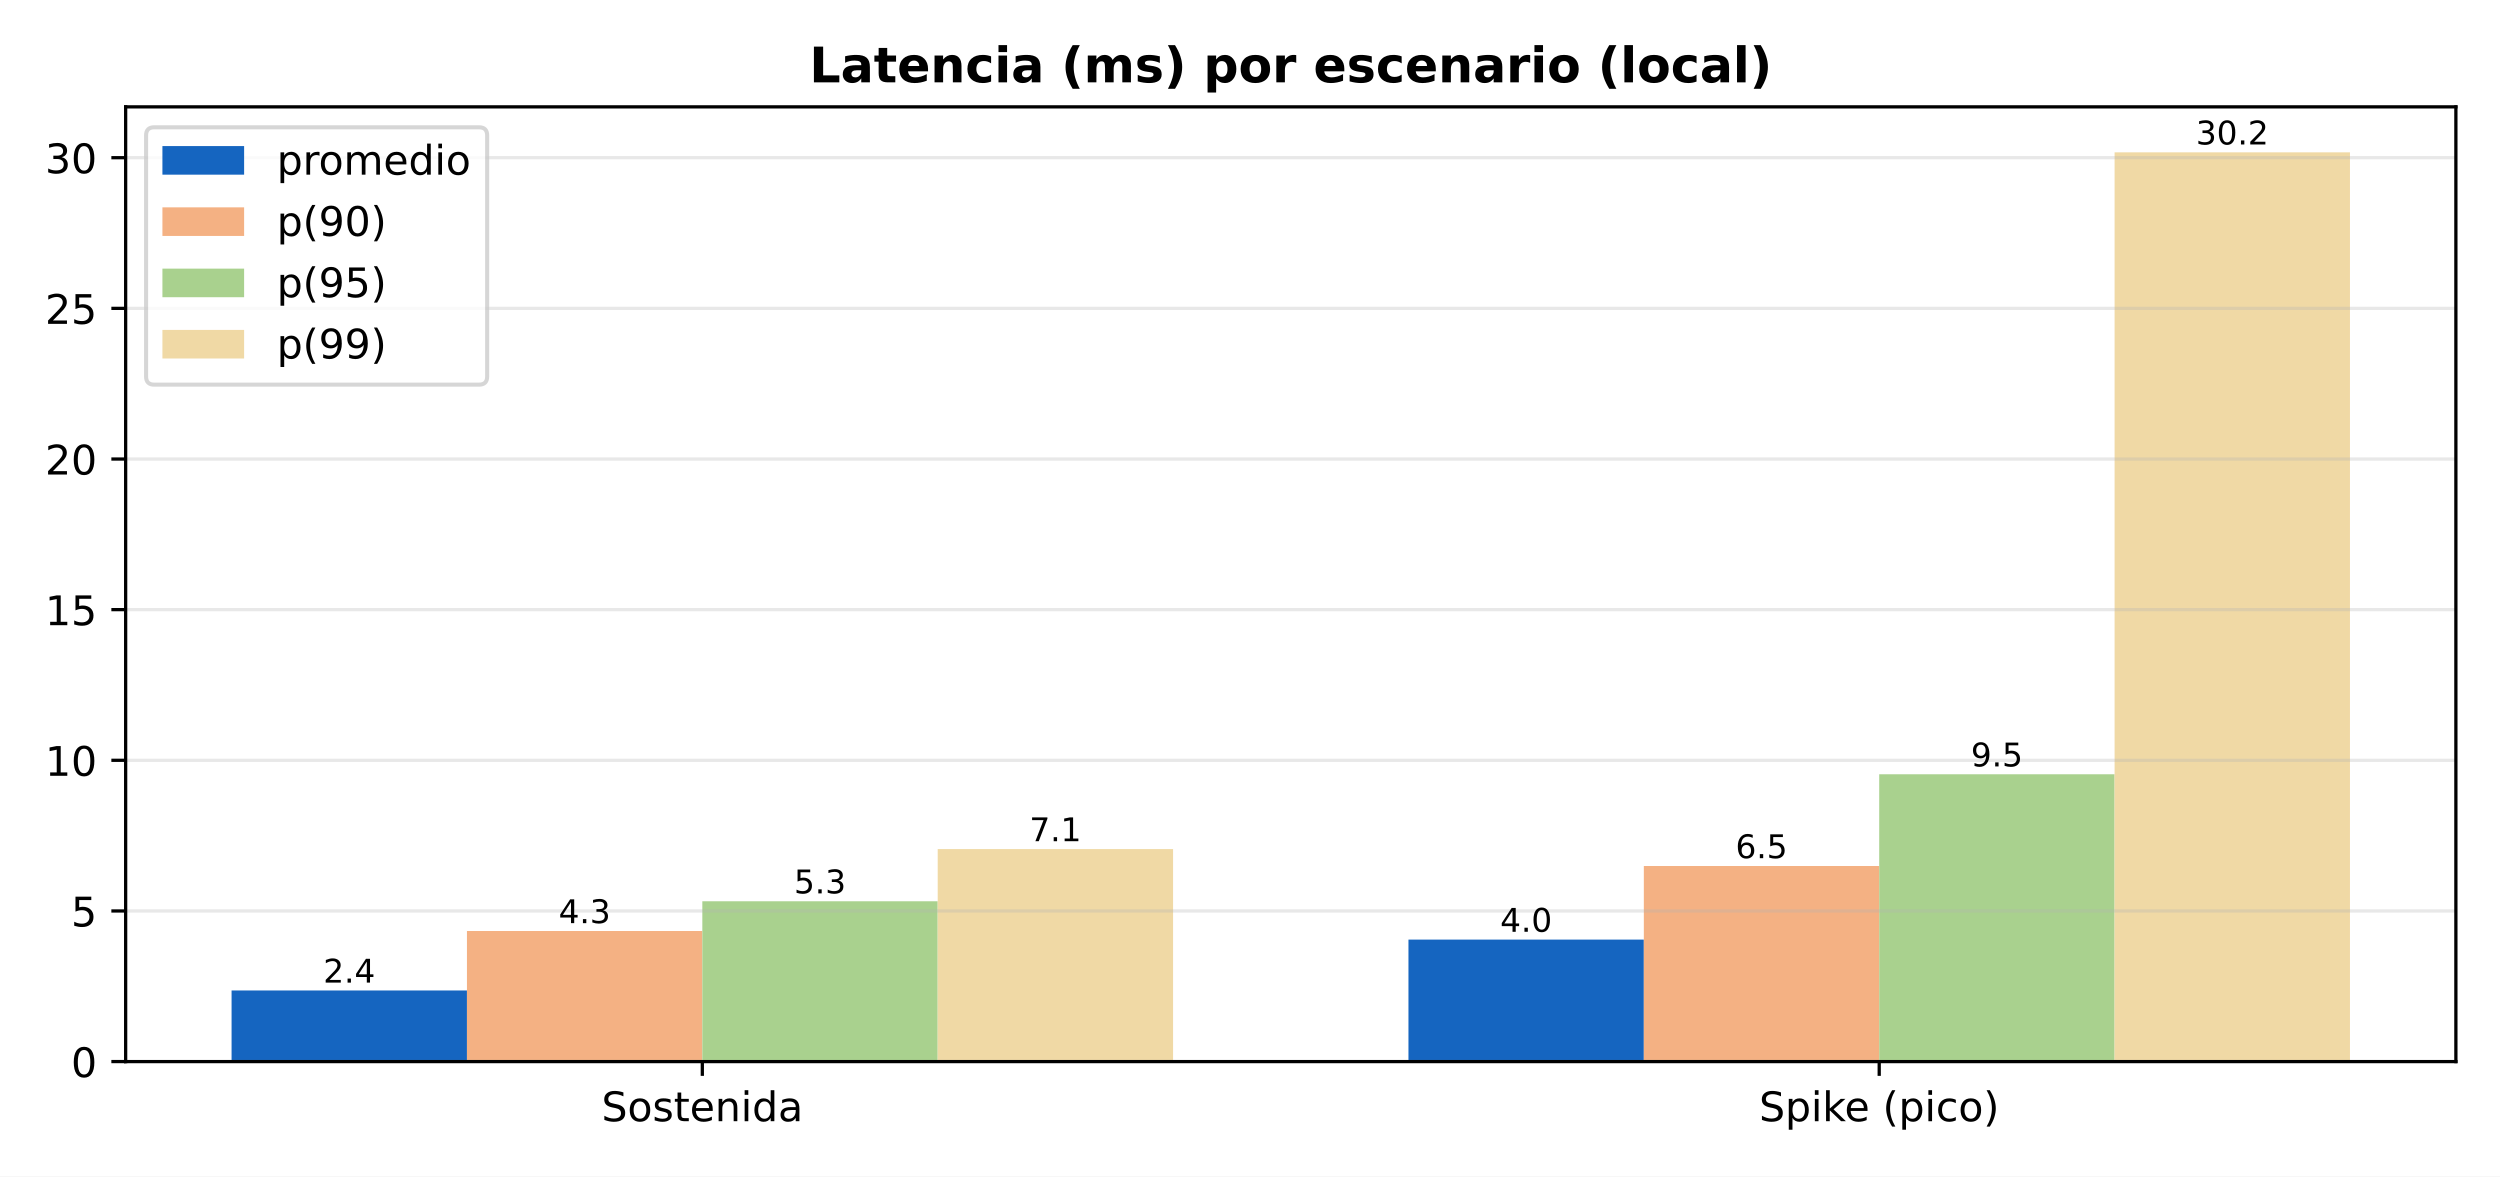
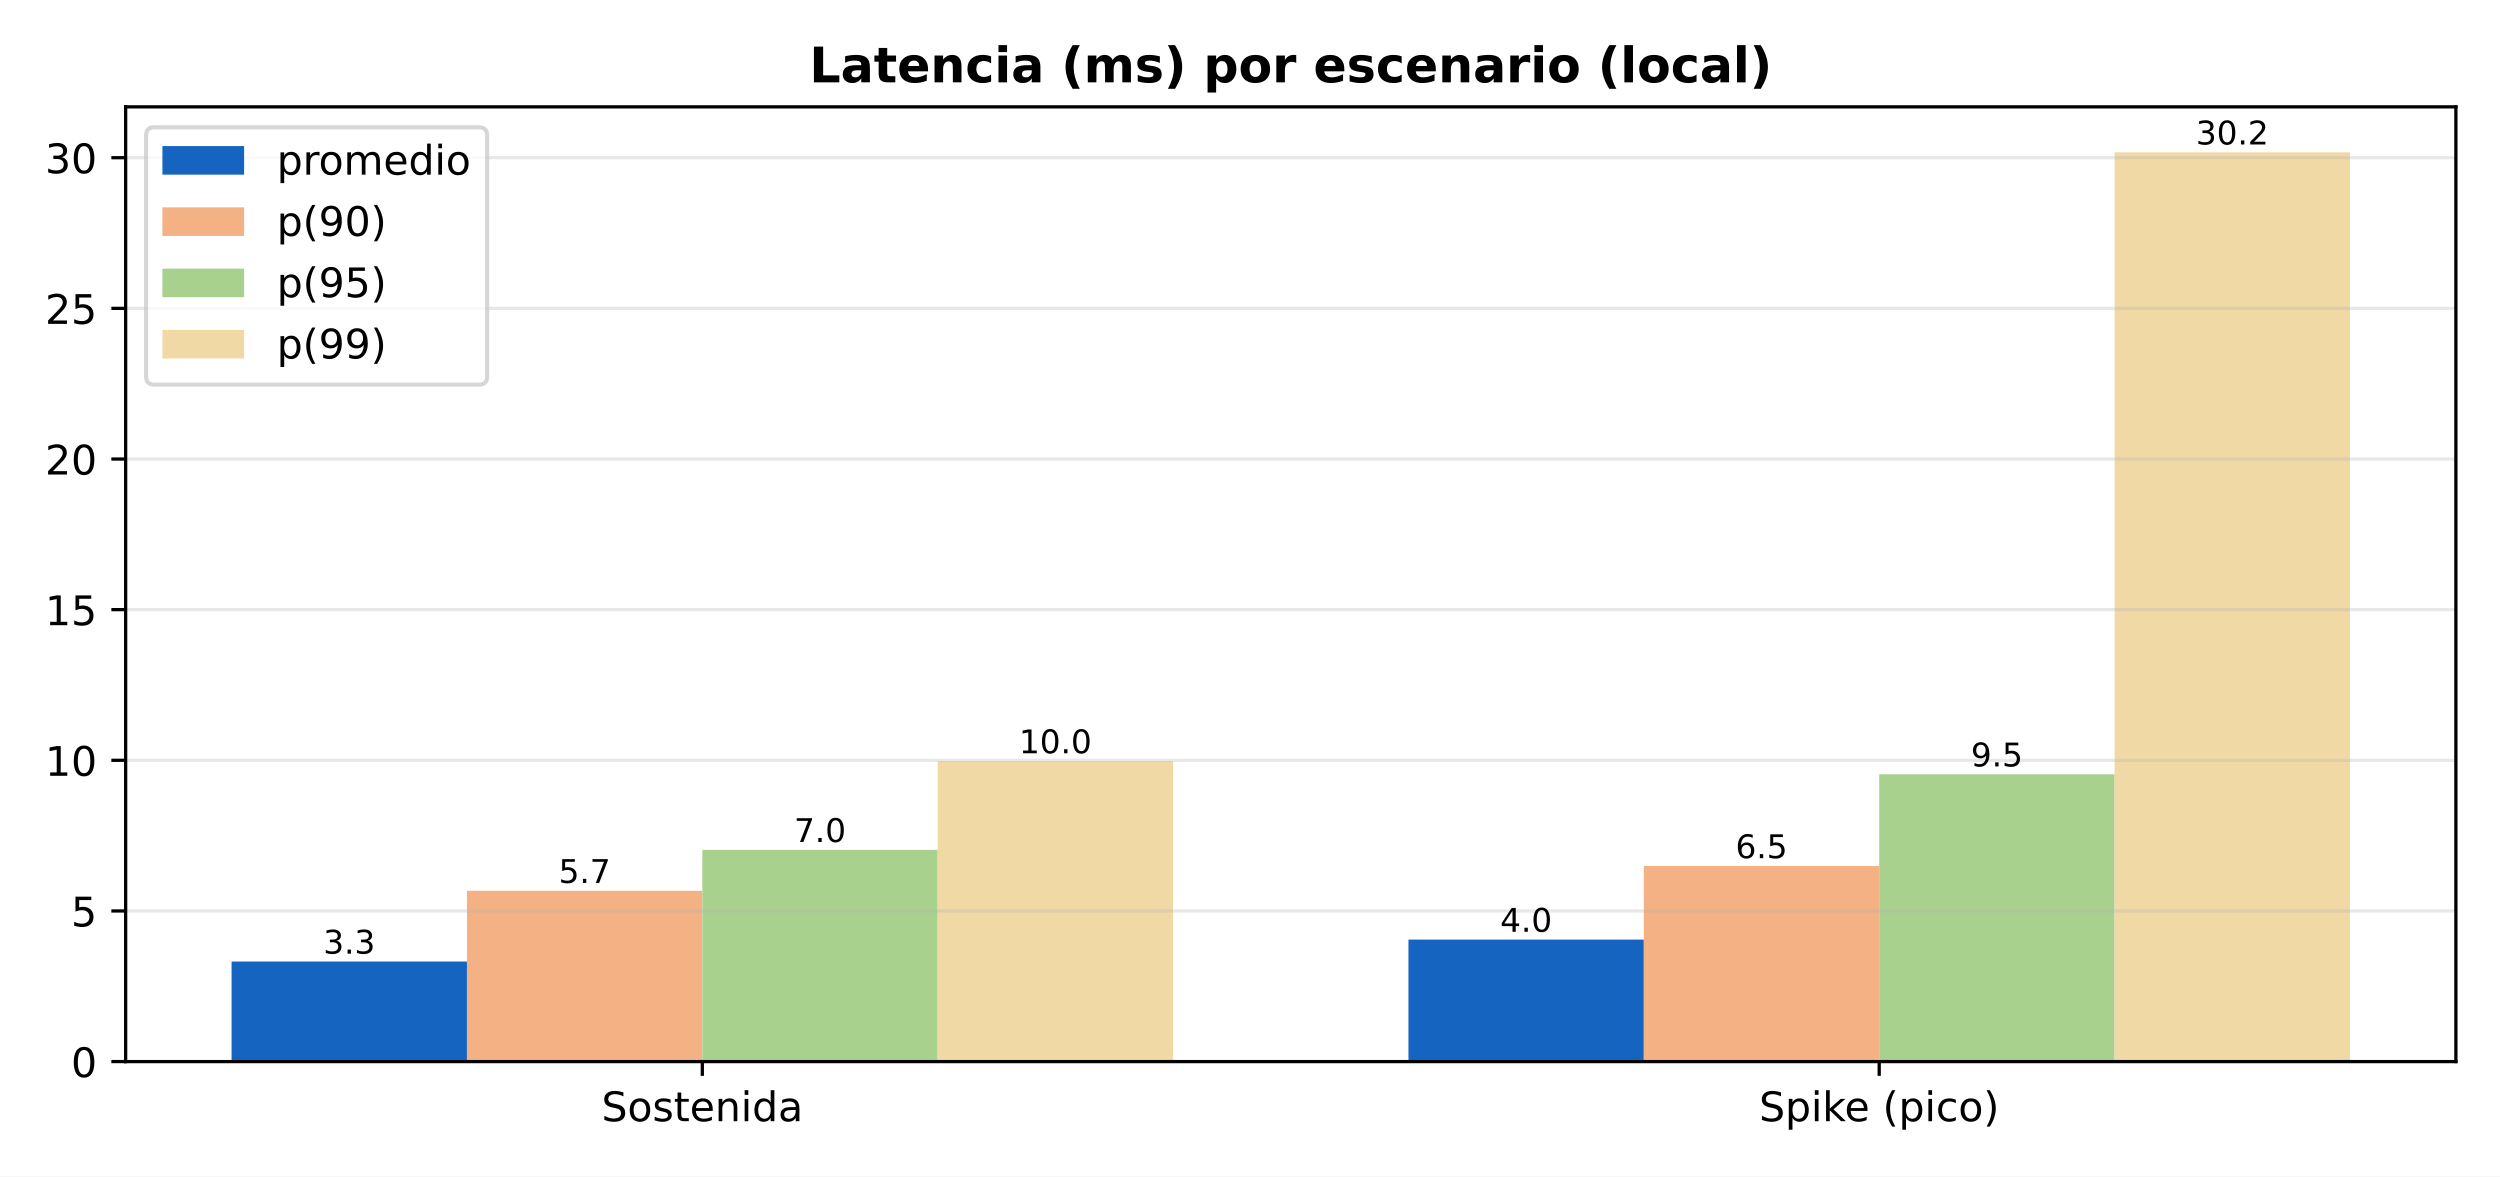
<svg xmlns="http://www.w3.org/2000/svg" xmlns:xlink="http://www.w3.org/1999/xlink" width="612pt" height="288pt" viewBox="0 0 612 288" version="1.1">
  <defs>
    <style type="text/css">*{stroke-linejoin: round; stroke-linecap: butt}</style>
  </defs>
  <g id="figure_1">
    <g id="patch_1">
      <path d="M 0 288  L 612 288  L 612 0  L 0 0  z " style="fill: #ffffff" />
    </g>
    <g id="axes_1">
      <g id="patch_2">
        <path d="M 30.76 259.878  L 601.2 259.878  L 601.2 26.16  L 30.76 26.16  z " style="fill: #ffffff" />
      </g>
      <g id="patch_3">
-         <path d="M 56.689 259.878  L 114.309 259.878  L 114.309 242.468  L 56.689 242.468  z " clip-path="url(#p9d7be8c2d7)" style="fill: #1565c0" />
+         <path d="M 56.689 259.878  L 114.309 259.878  L 114.309 235.379  L 56.689 235.379  z " clip-path="url(#p1f0bc7e378)" style="fill: #1565c0" />
      </g>
      <g id="patch_4">
-         <path d="M 344.79 259.878  L 402.41 259.878  L 402.41 230.019  L 344.79 230.019  z " clip-path="url(#p9d7be8c2d7)" style="fill: #1565c0" />
+         <path d="M 344.79 259.878  L 402.41 259.878  L 402.41 230.019  L 344.79 230.019  z " clip-path="url(#p1f0bc7e378)" style="fill: #1565c0" />
      </g>
      <g id="patch_5">
-         <path d="M 114.309 259.878  L 171.929 259.878  L 171.929 227.911  L 114.309 227.911  z " clip-path="url(#p9d7be8c2d7)" style="fill: #f4b183" />
+         <path d="M 114.309 259.878  L 171.929 259.878  L 171.929 218.063  L 114.309 218.063  z " clip-path="url(#p1f0bc7e378)" style="fill: #f4b183" />
      </g>
      <g id="patch_6">
-         <path d="M 402.41 259.878  L 460.031 259.878  L 460.031 212.003  L 402.41 212.003  z " clip-path="url(#p9d7be8c2d7)" style="fill: #f4b183" />
+         <path d="M 402.41 259.878  L 460.031 259.878  L 460.031 212.003  L 402.41 212.003  z " clip-path="url(#p1f0bc7e378)" style="fill: #f4b183" />
      </g>
      <g id="patch_7">
-         <path d="M 171.929 259.878  L 229.55 259.878  L 229.55 220.623  L 171.929 220.623  z " clip-path="url(#p9d7be8c2d7)" style="fill: #a9d18e" />
+         <path d="M 171.929 259.878  L 229.55 259.878  L 229.55 208.043  L 171.929 208.043  z " clip-path="url(#p1f0bc7e378)" style="fill: #a9d18e" />
      </g>
      <g id="patch_8">
-         <path d="M 460.031 259.878  L 517.651 259.878  L 517.651 189.546  L 460.031 189.546  z " clip-path="url(#p9d7be8c2d7)" style="fill: #a9d18e" />
+         <path d="M 460.031 259.878  L 517.651 259.878  L 517.651 189.546  L 460.031 189.546  z " clip-path="url(#p1f0bc7e378)" style="fill: #a9d18e" />
      </g>
      <g id="patch_9">
-         <path d="M 229.55 259.878  L 287.17 259.878  L 287.17 207.854  L 229.55 207.854  z " clip-path="url(#p9d7be8c2d7)" style="fill: #f0d9a5" />
+         <path d="M 229.55 259.878  L 287.17 259.878  L 287.17 186.321  L 229.55 186.321  z " clip-path="url(#p1f0bc7e378)" style="fill: #f0d9a5" />
      </g>
      <g id="patch_10">
-         <path d="M 517.651 259.878  L 575.271 259.878  L 575.271 37.289  L 517.651 37.289  z " clip-path="url(#p9d7be8c2d7)" style="fill: #f0d9a5" />
+         <path d="M 517.651 259.878  L 575.271 259.878  L 575.271 37.289  L 517.651 37.289  z " clip-path="url(#p1f0bc7e378)" style="fill: #f0d9a5" />
      </g>
      <g id="matplotlib.axis_1">
        <g id="xtick_1">
          <g id="line2d_1">
            <defs>
-               <path id="ma6092b87f5" d="M 0 0  L 0 3.5  " style="stroke: #000000; stroke-width: 0.8" />
+               <path id="m78538be562" d="M 0 0  L 0 3.5  " style="stroke: #000000; stroke-width: 0.8" />
            </defs>
            <g>
-               <use xlink:href="#ma6092b87f5" x="171.929" y="259.878" style="stroke: #000000; stroke-width: 0.8" />
+               <use xlink:href="#m78538be562" x="171.929" y="259.878" style="stroke: #000000; stroke-width: 0.8" />
            </g>
          </g>
          <g id="text_1">
            <g transform="translate(147.2584 274.4761) scale(0.1 -0.1)">
              <defs>
                <path id="DejaVuSans-36" d="M 3425 4513  L 3425 3897  Q 3066 4069 2747 4153  Q 2428 4238 2131 4238  Q 1616 4238 1336 4038  Q 1056 3838 1056 3469  Q 1056 3159 1242 3001  Q 1428 2844 1947 2747  L 2328 2669  Q 3034 2534 3370 2195  Q 3706 1856 3706 1288  Q 3706 609 3251 259  Q 2797 -91 1919 -91  Q 1588 -91 1214 -16  Q 841 59 441 206  L 441 856  Q 825 641 1194 531  Q 1563 422 1919 422  Q 2459 422 2753 634  Q 3047 847 3047 1241  Q 3047 1584 2836 1778  Q 2625 1972 2144 2069  L 1759 2144  Q 1053 2284 737 2584  Q 422 2884 422 3419  Q 422 4038 858 4394  Q 1294 4750 2059 4750  Q 2388 4750 2728 4690  Q 3069 4631 3425 4513  z " transform="scale(0.015625)" />
                <path id="DejaVuSans-52" d="M 1959 3097  Q 1497 3097 1228 2736  Q 959 2375 959 1747  Q 959 1119 1226 758  Q 1494 397 1959 397  Q 2419 397 2687 759  Q 2956 1122 2956 1747  Q 2956 2369 2687 2733  Q 2419 3097 1959 3097  z M 1959 3584  Q 2709 3584 3137 3096  Q 3566 2609 3566 1747  Q 3566 888 3137 398  Q 2709 -91 1959 -91  Q 1206 -91 779 398  Q 353 888 353 1747  Q 353 2609 779 3096  Q 1206 3584 1959 3584  z " transform="scale(0.015625)" />
                <path id="DejaVuSans-56" d="M 2834 3397  L 2834 2853  Q 2591 2978 2328 3040  Q 2066 3103 1784 3103  Q 1356 3103 1142 2972  Q 928 2841 928 2578  Q 928 2378 1081 2264  Q 1234 2150 1697 2047  L 1894 2003  Q 2506 1872 2764 1633  Q 3022 1394 3022 966  Q 3022 478 2636 193  Q 2250 -91 1575 -91  Q 1294 -91 989 -36  Q 684 19 347 128  L 347 722  Q 666 556 975 473  Q 1284 391 1588 391  Q 1994 391 2212 530  Q 2431 669 2431 922  Q 2431 1156 2273 1281  Q 2116 1406 1581 1522  L 1381 1569  Q 847 1681 609 1914  Q 372 2147 372 2553  Q 372 3047 722 3315  Q 1072 3584 1716 3584  Q 2034 3584 2315 3537  Q 2597 3491 2834 3397  z " transform="scale(0.015625)" />
                <path id="DejaVuSans-57" d="M 1172 4494  L 1172 3500  L 2356 3500  L 2356 3053  L 1172 3053  L 1172 1153  Q 1172 725 1289 603  Q 1406 481 1766 481  L 2356 481  L 2356 0  L 1766 0  Q 1100 0 847 248  Q 594 497 594 1153  L 594 3053  L 172 3053  L 172 3500  L 594 3500  L 594 4494  L 1172 4494  z " transform="scale(0.015625)" />
                <path id="DejaVuSans-48" d="M 3597 1894  L 3597 1613  L 953 1613  Q 991 1019 1311 708  Q 1631 397 2203 397  Q 2534 397 2845 478  Q 3156 559 3463 722  L 3463 178  Q 3153 47 2828 -22  Q 2503 -91 2169 -91  Q 1331 -91 842 396  Q 353 884 353 1716  Q 353 2575 817 3079  Q 1281 3584 2069 3584  Q 2775 3584 3186 3129  Q 3597 2675 3597 1894  z M 3022 2063  Q 3016 2534 2758 2815  Q 2500 3097 2075 3097  Q 1594 3097 1305 2825  Q 1016 2553 972 2059  L 3022 2063  z " transform="scale(0.015625)" />
                <path id="DejaVuSans-51" d="M 3513 2113  L 3513 0  L 2938 0  L 2938 2094  Q 2938 2591 2744 2837  Q 2550 3084 2163 3084  Q 1697 3084 1428 2787  Q 1159 2491 1159 1978  L 1159 0  L 581 0  L 581 3500  L 1159 3500  L 1159 2956  Q 1366 3272 1645 3428  Q 1925 3584 2291 3584  Q 2894 3584 3203 3211  Q 3513 2838 3513 2113  z " transform="scale(0.015625)" />
                <path id="DejaVuSans-4c" d="M 603 3500  L 1178 3500  L 1178 0  L 603 0  L 603 3500  z M 603 4863  L 1178 4863  L 1178 4134  L 603 4134  L 603 4863  z " transform="scale(0.015625)" />
                <path id="DejaVuSans-47" d="M 2906 2969  L 2906 4863  L 3481 4863  L 3481 0  L 2906 0  L 2906 525  Q 2725 213 2448 61  Q 2172 -91 1784 -91  Q 1150 -91 751 415  Q 353 922 353 1747  Q 353 2572 751 3078  Q 1150 3584 1784 3584  Q 2172 3584 2448 3432  Q 2725 3281 2906 2969  z M 947 1747  Q 947 1113 1208 752  Q 1469 391 1925 391  Q 2381 391 2643 752  Q 2906 1113 2906 1747  Q 2906 2381 2643 2742  Q 2381 3103 1925 3103  Q 1469 3103 1208 2742  Q 947 2381 947 1747  z " transform="scale(0.015625)" />
                <path id="DejaVuSans-44" d="M 2194 1759  Q 1497 1759 1228 1600  Q 959 1441 959 1056  Q 959 750 1161 570  Q 1363 391 1709 391  Q 2188 391 2477 730  Q 2766 1069 2766 1631  L 2766 1759  L 2194 1759  z M 3341 1997  L 3341 0  L 2766 0  L 2766 531  Q 2569 213 2275 61  Q 1981 -91 1556 -91  Q 1019 -91 701 211  Q 384 513 384 1019  Q 384 1609 779 1909  Q 1175 2209 1959 2209  L 2766 2209  L 2766 2266  Q 2766 2663 2505 2880  Q 2244 3097 1772 3097  Q 1472 3097 1187 3025  Q 903 2953 641 2809  L 641 3341  Q 956 3463 1253 3523  Q 1550 3584 1831 3584  Q 2591 3584 2966 3190  Q 3341 2797 3341 1997  z " transform="scale(0.015625)" />
              </defs>
              <use xlink:href="#DejaVuSans-36" />
              <use xlink:href="#DejaVuSans-52" transform="translate(63.48438 0)" />
              <use xlink:href="#DejaVuSans-56" transform="translate(124.6719 0)" />
              <use xlink:href="#DejaVuSans-57" transform="translate(176.7656 0)" />
              <use xlink:href="#DejaVuSans-48" transform="translate(215.9688 0)" />
              <use xlink:href="#DejaVuSans-51" transform="translate(277.5 0)" />
              <use xlink:href="#DejaVuSans-4c" transform="translate(340.875 0)" />
              <use xlink:href="#DejaVuSans-47" transform="translate(368.6562 0)" />
              <use xlink:href="#DejaVuSans-44" transform="translate(432.1406 0)" />
            </g>
          </g>
        </g>
        <g id="xtick_2">
          <g id="line2d_2">
            <g>
-               <use xlink:href="#ma6092b87f5" x="460.031" y="259.878" style="stroke: #000000; stroke-width: 0.8" />
+               <use xlink:href="#m78538be562" x="460.031" y="259.878" style="stroke: #000000; stroke-width: 0.8" />
            </g>
          </g>
          <g id="text_2">
            <g transform="translate(430.6368 274.4761) scale(0.1 -0.1)">
              <defs>
                <path id="DejaVuSans-53" d="M 1159 525  L 1159 -1331  L 581 -1331  L 581 3500  L 1159 3500  L 1159 2969  Q 1341 3281 1617 3432  Q 1894 3584 2278 3584  Q 2916 3584 3314 3078  Q 3713 2572 3713 1747  Q 3713 922 3314 415  Q 2916 -91 2278 -91  Q 1894 -91 1617 61  Q 1341 213 1159 525  z M 3116 1747  Q 3116 2381 2855 2742  Q 2594 3103 2138 3103  Q 1681 3103 1420 2742  Q 1159 2381 1159 1747  Q 1159 1113 1420 752  Q 1681 391 2138 391  Q 2594 391 2855 752  Q 3116 1113 3116 1747  z " transform="scale(0.015625)" />
                <path id="DejaVuSans-4e" d="M 581 4863  L 1159 4863  L 1159 1991  L 2875 3500  L 3609 3500  L 1753 1863  L 3688 0  L 2938 0  L 1159 1709  L 1159 0  L 581 0  L 581 4863  z " transform="scale(0.015625)" />
                <path id="DejaVuSans-3" transform="scale(0.015625)" />
                <path id="DejaVuSans-b" d="M 1984 4856  Q 1566 4138 1362 3434  Q 1159 2731 1159 2009  Q 1159 1288 1364 580  Q 1569 -128 1984 -844  L 1484 -844  Q 1016 -109 783 600  Q 550 1309 550 2009  Q 550 2706 781 3412  Q 1013 4119 1484 4856  L 1984 4856  z " transform="scale(0.015625)" />
                <path id="DejaVuSans-46" d="M 3122 3366  L 3122 2828  Q 2878 2963 2633 3030  Q 2388 3097 2138 3097  Q 1578 3097 1268 2742  Q 959 2388 959 1747  Q 959 1106 1268 751  Q 1578 397 2138 397  Q 2388 397 2633 464  Q 2878 531 3122 666  L 3122 134  Q 2881 22 2623 -34  Q 2366 -91 2075 -91  Q 1284 -91 818 406  Q 353 903 353 1747  Q 353 2603 823 3093  Q 1294 3584 2113 3584  Q 2378 3584 2631 3529  Q 2884 3475 3122 3366  z " transform="scale(0.015625)" />
                <path id="DejaVuSans-c" d="M 513 4856  L 1013 4856  Q 1481 4119 1714 3412  Q 1947 2706 1947 2009  Q 1947 1309 1714 600  Q 1481 -109 1013 -844  L 513 -844  Q 928 -128 1133 580  Q 1338 1288 1338 2009  Q 1338 2731 1133 3434  Q 928 4138 513 4856  z " transform="scale(0.015625)" />
              </defs>
              <use xlink:href="#DejaVuSans-36" />
              <use xlink:href="#DejaVuSans-53" transform="translate(63.48438 0)" />
              <use xlink:href="#DejaVuSans-4c" transform="translate(126.9688 0)" />
              <use xlink:href="#DejaVuSans-4e" transform="translate(154.75 0)" />
              <use xlink:href="#DejaVuSans-48" transform="translate(209.0938 0)" />
              <use xlink:href="#DejaVuSans-3" transform="translate(270.625 0)" />
              <use xlink:href="#DejaVuSans-b" transform="translate(302.4062 0)" />
              <use xlink:href="#DejaVuSans-53" transform="translate(341.4219 0)" />
              <use xlink:href="#DejaVuSans-4c" transform="translate(404.9062 0)" />
              <use xlink:href="#DejaVuSans-46" transform="translate(432.6875 0)" />
              <use xlink:href="#DejaVuSans-52" transform="translate(487.6719 0)" />
              <use xlink:href="#DejaVuSans-c" transform="translate(548.8594 0)" />
            </g>
          </g>
        </g>
      </g>
      <g id="matplotlib.axis_2">
        <g id="ytick_1">
          <g id="line2d_3">
-             <path d="M 30.76 259.878  L 601.2 259.878  " clip-path="url(#p9d7be8c2d7)" style="fill: none; stroke: #b0b0b0; stroke-opacity: 0.3; stroke-width: 0.8; stroke-linecap: square" />
+             <path d="M 30.76 259.878  L 601.2 259.878  " clip-path="url(#p1f0bc7e378)" style="fill: none; stroke: #b0b0b0; stroke-opacity: 0.3; stroke-width: 0.8; stroke-linecap: square" />
          </g>
          <g id="line2d_4">
            <defs>
-               <path id="m6e89d40957" d="M 0 0  L -3.5 0  " style="stroke: #000000; stroke-width: 0.8" />
+               <path id="m54f46b7b43" d="M 0 0  L -3.5 0  " style="stroke: #000000; stroke-width: 0.8" />
            </defs>
            <g>
-               <use xlink:href="#m6e89d40957" x="30.76" y="259.878" style="stroke: #000000; stroke-width: 0.8" />
+               <use xlink:href="#m54f46b7b43" x="30.76" y="259.878" style="stroke: #000000; stroke-width: 0.8" />
            </g>
          </g>
          <g id="text_3">
            <g transform="translate(17.3975 263.6765) scale(0.1 -0.1)">
              <defs>
                <path id="DejaVuSans-13" d="M 2034 4250  Q 1547 4250 1301 3770  Q 1056 3291 1056 2328  Q 1056 1369 1301 889  Q 1547 409 2034 409  Q 2525 409 2770 889  Q 3016 1369 3016 2328  Q 3016 3291 2770 3770  Q 2525 4250 2034 4250  z M 2034 4750  Q 2819 4750 3233 4129  Q 3647 3509 3647 2328  Q 3647 1150 3233 529  Q 2819 -91 2034 -91  Q 1250 -91 836 529  Q 422 1150 422 2328  Q 422 3509 836 4129  Q 1250 4750 2034 4750  z " transform="scale(0.015625)" />
              </defs>
              <use xlink:href="#DejaVuSans-13" />
            </g>
          </g>
        </g>
        <g id="ytick_2">
          <g id="line2d_5">
-             <path d="M 30.76 223  L 601.2 223  " clip-path="url(#p9d7be8c2d7)" style="fill: none; stroke: #b0b0b0; stroke-opacity: 0.3; stroke-width: 0.8; stroke-linecap: square" />
+             <path d="M 30.76 223  L 601.2 223  " clip-path="url(#p1f0bc7e378)" style="fill: none; stroke: #b0b0b0; stroke-opacity: 0.3; stroke-width: 0.8; stroke-linecap: square" />
          </g>
          <g id="line2d_6">
            <g>
-               <use xlink:href="#m6e89d40957" x="30.76" y="223" style="stroke: #000000; stroke-width: 0.8" />
+               <use xlink:href="#m54f46b7b43" x="30.76" y="223" style="stroke: #000000; stroke-width: 0.8" />
            </g>
          </g>
          <g id="text_4">
            <g transform="translate(17.3975 226.7987) scale(0.1 -0.1)">
              <defs>
                <path id="DejaVuSans-18" d="M 691 4666  L 3169 4666  L 3169 4134  L 1269 4134  L 1269 2991  Q 1406 3038 1543 3061  Q 1681 3084 1819 3084  Q 2600 3084 3056 2656  Q 3513 2228 3513 1497  Q 3513 744 3044 326  Q 2575 -91 1722 -91  Q 1428 -91 1123 -41  Q 819 9 494 109  L 494 744  Q 775 591 1075 516  Q 1375 441 1709 441  Q 2250 441 2565 725  Q 2881 1009 2881 1497  Q 2881 1984 2565 2268  Q 2250 2553 1709 2553  Q 1456 2553 1204 2497  Q 953 2441 691 2322  L 691 4666  z " transform="scale(0.015625)" />
              </defs>
              <use xlink:href="#DejaVuSans-18" />
            </g>
          </g>
        </g>
        <g id="ytick_3">
          <g id="line2d_7">
-             <path d="M 30.76 186.122  L 601.2 186.122  " clip-path="url(#p9d7be8c2d7)" style="fill: none; stroke: #b0b0b0; stroke-opacity: 0.3; stroke-width: 0.8; stroke-linecap: square" />
+             <path d="M 30.76 186.122  L 601.2 186.122  " clip-path="url(#p1f0bc7e378)" style="fill: none; stroke: #b0b0b0; stroke-opacity: 0.3; stroke-width: 0.8; stroke-linecap: square" />
          </g>
          <g id="line2d_8">
            <g>
-               <use xlink:href="#m6e89d40957" x="30.76" y="186.122" style="stroke: #000000; stroke-width: 0.8" />
+               <use xlink:href="#m54f46b7b43" x="30.76" y="186.122" style="stroke: #000000; stroke-width: 0.8" />
            </g>
          </g>
          <g id="text_5">
            <g transform="translate(11.035 189.9209) scale(0.1 -0.1)">
              <defs>
                <path id="DejaVuSans-14" d="M 794 531  L 1825 531  L 1825 4091  L 703 3866  L 703 4441  L 1819 4666  L 2450 4666  L 2450 531  L 3481 531  L 3481 0  L 794 0  L 794 531  z " transform="scale(0.015625)" />
              </defs>
              <use xlink:href="#DejaVuSans-14" />
              <use xlink:href="#DejaVuSans-13" transform="translate(63.625 0)" />
            </g>
          </g>
        </g>
        <g id="ytick_4">
          <g id="line2d_9">
-             <path d="M 30.76 149.244  L 601.2 149.244  " clip-path="url(#p9d7be8c2d7)" style="fill: none; stroke: #b0b0b0; stroke-opacity: 0.3; stroke-width: 0.8; stroke-linecap: square" />
+             <path d="M 30.76 149.244  L 601.2 149.244  " clip-path="url(#p1f0bc7e378)" style="fill: none; stroke: #b0b0b0; stroke-opacity: 0.3; stroke-width: 0.8; stroke-linecap: square" />
          </g>
          <g id="line2d_10">
            <g>
-               <use xlink:href="#m6e89d40957" x="30.76" y="149.244" style="stroke: #000000; stroke-width: 0.8" />
+               <use xlink:href="#m54f46b7b43" x="30.76" y="149.244" style="stroke: #000000; stroke-width: 0.8" />
            </g>
          </g>
          <g id="text_6">
            <g transform="translate(11.035 153.0431) scale(0.1 -0.1)">
              <use xlink:href="#DejaVuSans-14" />
              <use xlink:href="#DejaVuSans-18" transform="translate(63.625 0)" />
            </g>
          </g>
        </g>
        <g id="ytick_5">
          <g id="line2d_11">
-             <path d="M 30.76 112.366  L 601.2 112.366  " clip-path="url(#p9d7be8c2d7)" style="fill: none; stroke: #b0b0b0; stroke-opacity: 0.3; stroke-width: 0.8; stroke-linecap: square" />
+             <path d="M 30.76 112.366  L 601.2 112.366  " clip-path="url(#p1f0bc7e378)" style="fill: none; stroke: #b0b0b0; stroke-opacity: 0.3; stroke-width: 0.8; stroke-linecap: square" />
          </g>
          <g id="line2d_12">
            <g>
-               <use xlink:href="#m6e89d40957" x="30.76" y="112.366" style="stroke: #000000; stroke-width: 0.8" />
+               <use xlink:href="#m54f46b7b43" x="30.76" y="112.366" style="stroke: #000000; stroke-width: 0.8" />
            </g>
          </g>
          <g id="text_7">
            <g transform="translate(11.035 116.1653) scale(0.1 -0.1)">
              <defs>
                <path id="DejaVuSans-15" d="M 1228 531  L 3431 531  L 3431 0  L 469 0  L 469 531  Q 828 903 1448 1529  Q 2069 2156 2228 2338  Q 2531 2678 2651 2914  Q 2772 3150 2772 3378  Q 2772 3750 2511 3984  Q 2250 4219 1831 4219  Q 1534 4219 1204 4116  Q 875 4013 500 3803  L 500 4441  Q 881 4594 1212 4672  Q 1544 4750 1819 4750  Q 2544 4750 2975 4387  Q 3406 4025 3406 3419  Q 3406 3131 3298 2873  Q 3191 2616 2906 2266  Q 2828 2175 2409 1742  Q 1991 1309 1228 531  z " transform="scale(0.015625)" />
              </defs>
              <use xlink:href="#DejaVuSans-15" />
              <use xlink:href="#DejaVuSans-13" transform="translate(63.625 0)" />
            </g>
          </g>
        </g>
        <g id="ytick_6">
          <g id="line2d_13">
-             <path d="M 30.76 75.489  L 601.2 75.489  " clip-path="url(#p9d7be8c2d7)" style="fill: none; stroke: #b0b0b0; stroke-opacity: 0.3; stroke-width: 0.8; stroke-linecap: square" />
+             <path d="M 30.76 75.489  L 601.2 75.489  " clip-path="url(#p1f0bc7e378)" style="fill: none; stroke: #b0b0b0; stroke-opacity: 0.3; stroke-width: 0.8; stroke-linecap: square" />
          </g>
          <g id="line2d_14">
            <g>
-               <use xlink:href="#m6e89d40957" x="30.76" y="75.489" style="stroke: #000000; stroke-width: 0.8" />
+               <use xlink:href="#m54f46b7b43" x="30.76" y="75.489" style="stroke: #000000; stroke-width: 0.8" />
            </g>
          </g>
          <g id="text_8">
            <g transform="translate(11.035 79.28746) scale(0.1 -0.1)">
              <use xlink:href="#DejaVuSans-15" />
              <use xlink:href="#DejaVuSans-18" transform="translate(63.625 0)" />
            </g>
          </g>
        </g>
        <g id="ytick_7">
          <g id="line2d_15">
-             <path d="M 30.76 38.611  L 601.2 38.611  " clip-path="url(#p9d7be8c2d7)" style="fill: none; stroke: #b0b0b0; stroke-opacity: 0.3; stroke-width: 0.8; stroke-linecap: square" />
+             <path d="M 30.76 38.611  L 601.2 38.611  " clip-path="url(#p1f0bc7e378)" style="fill: none; stroke: #b0b0b0; stroke-opacity: 0.3; stroke-width: 0.8; stroke-linecap: square" />
          </g>
          <g id="line2d_16">
            <g>
-               <use xlink:href="#m6e89d40957" x="30.76" y="38.611" style="stroke: #000000; stroke-width: 0.8" />
+               <use xlink:href="#m54f46b7b43" x="30.76" y="38.611" style="stroke: #000000; stroke-width: 0.8" />
            </g>
          </g>
          <g id="text_9">
            <g transform="translate(11.035 42.40966) scale(0.1 -0.1)">
              <defs>
                <path id="DejaVuSans-16" d="M 2597 2516  Q 3050 2419 3304 2112  Q 3559 1806 3559 1356  Q 3559 666 3084 287  Q 2609 -91 1734 -91  Q 1441 -91 1130 -33  Q 819 25 488 141  L 488 750  Q 750 597 1062 519  Q 1375 441 1716 441  Q 2309 441 2620 675  Q 2931 909 2931 1356  Q 2931 1769 2642 2001  Q 2353 2234 1838 2234  L 1294 2234  L 1294 2753  L 1863 2753  Q 2328 2753 2575 2939  Q 2822 3125 2822 3475  Q 2822 3834 2567 4026  Q 2313 4219 1838 4219  Q 1578 4219 1281 4162  Q 984 4106 628 3988  L 628 4550  Q 988 4650 1302 4700  Q 1616 4750 1894 4750  Q 2613 4750 3031 4423  Q 3450 4097 3450 3541  Q 3450 3153 3228 2886  Q 3006 2619 2597 2516  z " transform="scale(0.015625)" />
              </defs>
              <use xlink:href="#DejaVuSans-16" />
              <use xlink:href="#DejaVuSans-13" transform="translate(63.625 0)" />
            </g>
          </g>
        </g>
      </g>
      <g id="patch_11">
        <path d="M 30.76 259.878  L 30.76 26.16  " style="fill: none; stroke: #000000; stroke-width: 0.8; stroke-linejoin: miter; stroke-linecap: square" />
      </g>
      <g id="patch_12">
        <path d="M 601.2 259.878  L 601.2 26.16  " style="fill: none; stroke: #000000; stroke-width: 0.8; stroke-linejoin: miter; stroke-linecap: square" />
      </g>
      <g id="patch_13">
        <path d="M 30.76 259.878  L 601.2 259.878  " style="fill: none; stroke: #000000; stroke-width: 0.8; stroke-linejoin: miter; stroke-linecap: square" />
      </g>
      <g id="patch_14">
        <path d="M 30.76 26.16  L 601.2 26.16  " style="fill: none; stroke: #000000; stroke-width: 0.8; stroke-linejoin: miter; stroke-linecap: square" />
      </g>
      <g id="text_10">
-         <g transform="translate(79.13794 240.5465) scale(0.08 -0.08)">
+         <g transform="translate(79.13794 233.457) scale(0.08 -0.08)">
          <defs>
            <path id="DejaVuSans-11" d="M 684 794  L 1344 794  L 1344 0  L 684 0  L 684 794  z " transform="scale(0.015625)" />
-             <path id="DejaVuSans-17" d="M 2419 4116  L 825 1625  L 2419 1625  L 2419 4116  z M 2253 4666  L 3047 4666  L 3047 1625  L 3713 1625  L 3713 1100  L 3047 1100  L 3047 0  L 2419 0  L 2419 1100  L 313 1100  L 313 1709  L 2253 4666  z " transform="scale(0.015625)" />
-           </defs>
-           <use xlink:href="#DejaVuSans-15" />
-           <use xlink:href="#DejaVuSans-11" transform="translate(63.625 0)" />
-           <use xlink:href="#DejaVuSans-17" transform="translate(95.40625 0)" />
+           </defs>
+           <use xlink:href="#DejaVuSans-16" />
+           <use xlink:href="#DejaVuSans-11" transform="translate(63.625 0)" />
+           <use xlink:href="#DejaVuSans-16" transform="translate(95.40625 0)" />
        </g>
      </g>
      <g id="text_11">
        <g transform="translate(367.239 228.097) scale(0.08 -0.08)">
+           <defs>
+             <path id="DejaVuSans-17" d="M 2419 4116  L 825 1625  L 2419 1625  L 2419 4116  z M 2253 4666  L 3047 4666  L 3047 1625  L 3713 1625  L 3713 1100  L 3047 1100  L 3047 0  L 2419 0  L 2419 1100  L 313 1100  L 313 1709  L 2253 4666  z " transform="scale(0.015625)" />
+           </defs>
          <use xlink:href="#DejaVuSans-17" />
          <use xlink:href="#DejaVuSans-11" transform="translate(63.625 0)" />
          <use xlink:href="#DejaVuSans-13" transform="translate(95.40625 0)" />
        </g>
      </g>
      <g id="text_12">
-         <g transform="translate(136.7581 225.9894) scale(0.08 -0.08)">
-           <use xlink:href="#DejaVuSans-17" />
-           <use xlink:href="#DejaVuSans-11" transform="translate(63.625 0)" />
-           <use xlink:href="#DejaVuSans-16" transform="translate(95.40625 0)" />
+         <g transform="translate(136.7581 216.1413) scale(0.08 -0.08)">
+           <defs>
+             <path id="DejaVuSans-1a" d="M 525 4666  L 3525 4666  L 3525 4397  L 1831 0  L 1172 0  L 2766 4134  L 525 4134  L 525 4666  z " transform="scale(0.015625)" />
+           </defs>
+           <use xlink:href="#DejaVuSans-18" />
+           <use xlink:href="#DejaVuSans-11" transform="translate(63.625 0)" />
+           <use xlink:href="#DejaVuSans-1a" transform="translate(95.40625 0)" />
        </g>
      </g>
      <g id="text_13">
        <g transform="translate(424.8592 210.0815) scale(0.08 -0.08)">
          <defs>
            <path id="DejaVuSans-19" d="M 2113 2584  Q 1688 2584 1439 2293  Q 1191 2003 1191 1497  Q 1191 994 1439 701  Q 1688 409 2113 409  Q 2538 409 2786 701  Q 3034 994 3034 1497  Q 3034 2003 2786 2293  Q 2538 2584 2113 2584  z M 3366 4563  L 3366 3988  Q 3128 4100 2886 4159  Q 2644 4219 2406 4219  Q 1781 4219 1451 3797  Q 1122 3375 1075 2522  Q 1259 2794 1537 2939  Q 1816 3084 2150 3084  Q 2853 3084 3261 2657  Q 3669 2231 3669 1497  Q 3669 778 3244 343  Q 2819 -91 2113 -91  Q 1303 -91 875 529  Q 447 1150 447 2328  Q 447 3434 972 4092  Q 1497 4750 2381 4750  Q 2619 4750 2861 4703  Q 3103 4656 3366 4563  z " transform="scale(0.015625)" />
          </defs>
          <use xlink:href="#DejaVuSans-19" />
          <use xlink:href="#DejaVuSans-11" transform="translate(63.625 0)" />
          <use xlink:href="#DejaVuSans-18" transform="translate(95.40625 0)" />
        </g>
      </g>
      <g id="text_14">
-         <g transform="translate(194.3783 218.7007) scale(0.08 -0.08)">
-           <use xlink:href="#DejaVuSans-18" />
-           <use xlink:href="#DejaVuSans-11" transform="translate(63.625 0)" />
-           <use xlink:href="#DejaVuSans-16" transform="translate(95.40625 0)" />
+         <g transform="translate(194.3783 206.1214) scale(0.08 -0.08)">
+           <use xlink:href="#DejaVuSans-1a" />
+           <use xlink:href="#DejaVuSans-11" transform="translate(63.625 0)" />
+           <use xlink:href="#DejaVuSans-13" transform="translate(95.40625 0)" />
        </g>
      </g>
      <g id="text_15">
        <g transform="translate(482.4794 187.6237) scale(0.08 -0.08)">
          <defs>
            <path id="DejaVuSans-1c" d="M 703 97  L 703 672  Q 941 559 1184 500  Q 1428 441 1663 441  Q 2288 441 2617 861  Q 2947 1281 2994 2138  Q 2813 1869 2534 1725  Q 2256 1581 1919 1581  Q 1219 1581 811 2004  Q 403 2428 403 3163  Q 403 3881 828 4315  Q 1253 4750 1959 4750  Q 2769 4750 3195 4129  Q 3622 3509 3622 2328  Q 3622 1225 3098 567  Q 2575 -91 1691 -91  Q 1453 -91 1209 -44  Q 966 3 703 97  z M 1959 2075  Q 2384 2075 2632 2365  Q 2881 2656 2881 3163  Q 2881 3666 2632 3958  Q 2384 4250 1959 4250  Q 1534 4250 1286 3958  Q 1038 3666 1038 3163  Q 1038 2656 1286 2365  Q 1534 2075 1959 2075  z " transform="scale(0.015625)" />
          </defs>
          <use xlink:href="#DejaVuSans-1c" />
          <use xlink:href="#DejaVuSans-11" transform="translate(63.625 0)" />
          <use xlink:href="#DejaVuSans-18" transform="translate(95.40625 0)" />
        </g>
      </g>
      <g id="text_16">
-         <g transform="translate(251.9985 205.9323) scale(0.08 -0.08)">
-           <defs>
-             <path id="DejaVuSans-1a" d="M 525 4666  L 3525 4666  L 3525 4397  L 1831 0  L 1172 0  L 2766 4134  L 525 4134  L 525 4666  z " transform="scale(0.015625)" />
-           </defs>
-           <use xlink:href="#DejaVuSans-1a" />
-           <use xlink:href="#DejaVuSans-11" transform="translate(63.625 0)" />
-           <use xlink:href="#DejaVuSans-14" transform="translate(95.40625 0)" />
+         <g transform="translate(249.4535 184.3993) scale(0.08 -0.08)">
+           <use xlink:href="#DejaVuSans-14" />
+           <use xlink:href="#DejaVuSans-13" transform="translate(63.625 0)" />
+           <use xlink:href="#DejaVuSans-11" transform="translate(127.25 0)" />
+           <use xlink:href="#DejaVuSans-13" transform="translate(159.0312 0)" />
        </g>
      </g>
      <g id="text_17">
        <g transform="translate(537.5546 35.36754) scale(0.08 -0.08)">
          <use xlink:href="#DejaVuSans-16" />
          <use xlink:href="#DejaVuSans-13" transform="translate(63.625 0)" />
          <use xlink:href="#DejaVuSans-11" transform="translate(127.25 0)" />
          <use xlink:href="#DejaVuSans-15" transform="translate(159.0312 0)" />
        </g>
      </g>
      <g id="text_18">
        <g transform="translate(198.1466 20.16) scale(0.12 -0.12)">
          <defs>
            <path id="DejaVuSans-Bold-2f" d="M 588 4666  L 1791 4666  L 1791 909  L 3903 909  L 3903 0  L 588 0  L 588 4666  z " transform="scale(0.015625)" />
            <path id="DejaVuSans-Bold-44" d="M 2106 1575  Q 1756 1575 1579 1456  Q 1403 1338 1403 1106  Q 1403 894 1545 773  Q 1688 653 1941 653  Q 2256 653 2472 879  Q 2688 1106 2688 1447  L 2688 1575  L 2106 1575  z M 3816 1997  L 3816 0  L 2688 0  L 2688 519  Q 2463 200 2181 54  Q 1900 -91 1497 -91  Q 953 -91 614 226  Q 275 544 275 1050  Q 275 1666 698 1953  Q 1122 2241 2028 2241  L 2688 2241  L 2688 2328  Q 2688 2594 2478 2717  Q 2269 2841 1825 2841  Q 1466 2841 1156 2769  Q 847 2697 581 2553  L 581 3406  Q 941 3494 1303 3539  Q 1666 3584 2028 3584  Q 2975 3584 3395 3211  Q 3816 2838 3816 1997  z " transform="scale(0.015625)" />
            <path id="DejaVuSans-Bold-57" d="M 1759 4494  L 1759 3500  L 2913 3500  L 2913 2700  L 1759 2700  L 1759 1216  Q 1759 972 1856 886  Q 1953 800 2241 800  L 2816 800  L 2816 0  L 1856 0  Q 1194 0 917 276  Q 641 553 641 1216  L 641 2700  L 84 2700  L 84 3500  L 641 3500  L 641 4494  L 1759 4494  z " transform="scale(0.015625)" />
            <path id="DejaVuSans-Bold-48" d="M 4031 1759  L 4031 1441  L 1416 1441  Q 1456 1047 1700 850  Q 1944 653 2381 653  Q 2734 653 3104 758  Q 3475 863 3866 1075  L 3866 213  Q 3469 63 3072 -14  Q 2675 -91 2278 -91  Q 1328 -91 801 392  Q 275 875 275 1747  Q 275 2603 792 3093  Q 1309 3584 2216 3584  Q 3041 3584 3536 3087  Q 4031 2591 4031 1759  z M 2881 2131  Q 2881 2450 2695 2645  Q 2509 2841 2209 2841  Q 1884 2841 1681 2658  Q 1478 2475 1428 2131  L 2881 2131  z " transform="scale(0.015625)" />
            <path id="DejaVuSans-Bold-51" d="M 4056 2131  L 4056 0  L 2931 0  L 2931 347  L 2931 1631  Q 2931 2084 2911 2256  Q 2891 2428 2841 2509  Q 2775 2619 2662 2680  Q 2550 2741 2406 2741  Q 2056 2741 1856 2470  Q 1656 2200 1656 1722  L 1656 0  L 538 0  L 538 3500  L 1656 3500  L 1656 2988  Q 1909 3294 2193 3439  Q 2478 3584 2822 3584  Q 3428 3584 3742 3212  Q 4056 2841 4056 2131  z " transform="scale(0.015625)" />
            <path id="DejaVuSans-Bold-46" d="M 3366 3391  L 3366 2478  Q 3138 2634 2908 2709  Q 2678 2784 2431 2784  Q 1963 2784 1702 2511  Q 1441 2238 1441 1747  Q 1441 1256 1702 982  Q 1963 709 2431 709  Q 2694 709 2930 787  Q 3166 866 3366 1019  L 3366 103  Q 3103 6 2833 -42  Q 2563 -91 2291 -91  Q 1344 -91 809 395  Q 275 881 275 1747  Q 275 2613 809 3098  Q 1344 3584 2291 3584  Q 2566 3584 2833 3536  Q 3100 3488 3366 3391  z " transform="scale(0.015625)" />
            <path id="DejaVuSans-Bold-4c" d="M 538 3500  L 1656 3500  L 1656 0  L 538 0  L 538 3500  z M 538 4863  L 1656 4863  L 1656 3950  L 538 3950  L 538 4863  z " transform="scale(0.015625)" />
            <path id="DejaVuSans-Bold-3" transform="scale(0.015625)" />
            <path id="DejaVuSans-Bold-b" d="M 2413 -844  L 1484 -844  Q 1006 -72 778 623  Q 550 1319 550 2003  Q 550 2688 779 3389  Q 1009 4091 1484 4856  L 2413 4856  Q 2013 4116 1813 3408  Q 1613 2700 1613 2009  Q 1613 1319 1811 609  Q 2009 -100 2413 -844  z " transform="scale(0.015625)" />
            <path id="DejaVuSans-Bold-50" d="M 3781 2919  Q 3994 3244 4286 3414  Q 4578 3584 4928 3584  Q 5531 3584 5847 3212  Q 6163 2841 6163 2131  L 6163 0  L 5038 0  L 5038 1825  Q 5041 1866 5042 1909  Q 5044 1953 5044 2034  Q 5044 2406 4934 2573  Q 4825 2741 4581 2741  Q 4263 2741 4089 2478  Q 3916 2216 3909 1719  L 3909 0  L 2784 0  L 2784 1825  Q 2784 2406 2684 2573  Q 2584 2741 2328 2741  Q 2006 2741 1831 2477  Q 1656 2213 1656 1722  L 1656 0  L 531 0  L 531 3500  L 1656 3500  L 1656 2988  Q 1863 3284 2130 3434  Q 2397 3584 2719 3584  Q 3081 3584 3359 3409  Q 3638 3234 3781 2919  z " transform="scale(0.015625)" />
            <path id="DejaVuSans-Bold-56" d="M 3272 3391  L 3272 2541  Q 2913 2691 2578 2766  Q 2244 2841 1947 2841  Q 1628 2841 1473 2761  Q 1319 2681 1319 2516  Q 1319 2381 1436 2309  Q 1553 2238 1856 2203  L 2053 2175  Q 2913 2066 3209 1816  Q 3506 1566 3506 1031  Q 3506 472 3093 190  Q 2681 -91 1863 -91  Q 1516 -91 1145 -36  Q 775 19 384 128  L 384 978  Q 719 816 1070 734  Q 1422 653 1784 653  Q 2113 653 2278 743  Q 2444 834 2444 1013  Q 2444 1163 2330 1236  Q 2216 1309 1875 1350  L 1678 1375  Q 931 1469 631 1722  Q 331 1975 331 2491  Q 331 3047 712 3315  Q 1094 3584 1881 3584  Q 2191 3584 2531 3537  Q 2872 3491 3272 3391  z " transform="scale(0.015625)" />
            <path id="DejaVuSans-Bold-c" d="M 513 -844  Q 913 -100 1113 609  Q 1313 1319 1313 2009  Q 1313 2700 1113 3408  Q 913 4116 513 4856  L 1441 4856  Q 1916 4091 2145 3389  Q 2375 2688 2375 2003  Q 2375 1319 2147 623  Q 1919 -72 1441 -844  L 513 -844  z " transform="scale(0.015625)" />
            <path id="DejaVuSans-Bold-53" d="M 1656 506  L 1656 -1331  L 538 -1331  L 538 3500  L 1656 3500  L 1656 2988  Q 1888 3294 2169 3439  Q 2450 3584 2816 3584  Q 3463 3584 3878 3070  Q 4294 2556 4294 1747  Q 4294 938 3878 423  Q 3463 -91 2816 -91  Q 2450 -91 2169 54  Q 1888 200 1656 506  z M 2400 2772  Q 2041 2772 1848 2508  Q 1656 2244 1656 1747  Q 1656 1250 1848 986  Q 2041 722 2400 722  Q 2759 722 2948 984  Q 3138 1247 3138 1747  Q 3138 2247 2948 2509  Q 2759 2772 2400 2772  z " transform="scale(0.015625)" />
            <path id="DejaVuSans-Bold-52" d="M 2203 2784  Q 1831 2784 1636 2517  Q 1441 2250 1441 1747  Q 1441 1244 1636 976  Q 1831 709 2203 709  Q 2569 709 2762 976  Q 2956 1244 2956 1747  Q 2956 2250 2762 2517  Q 2569 2784 2203 2784  z M 2203 3584  Q 3106 3584 3614 3096  Q 4122 2609 4122 1747  Q 4122 884 3614 396  Q 3106 -91 2203 -91  Q 1297 -91 786 396  Q 275 884 275 1747  Q 275 2609 786 3096  Q 1297 3584 2203 3584  z " transform="scale(0.015625)" />
            <path id="DejaVuSans-Bold-55" d="M 3138 2547  Q 2991 2616 2845 2648  Q 2700 2681 2553 2681  Q 2122 2681 1889 2404  Q 1656 2128 1656 1613  L 1656 0  L 538 0  L 538 3500  L 1656 3500  L 1656 2925  Q 1872 3269 2151 3426  Q 2431 3584 2822 3584  Q 2878 3584 2943 3579  Q 3009 3575 3134 3559  L 3138 2547  z " transform="scale(0.015625)" />
            <path id="DejaVuSans-Bold-4f" d="M 538 4863  L 1656 4863  L 1656 0  L 538 0  L 538 4863  z " transform="scale(0.015625)" />
          </defs>
          <use xlink:href="#DejaVuSans-Bold-2f" />
          <use xlink:href="#DejaVuSans-Bold-44" transform="translate(63.71875 0)" />
          <use xlink:href="#DejaVuSans-Bold-57" transform="translate(131.2031 0)" />
          <use xlink:href="#DejaVuSans-Bold-48" transform="translate(179 0)" />
          <use xlink:href="#DejaVuSans-Bold-51" transform="translate(246.8281 0)" />
          <use xlink:href="#DejaVuSans-Bold-46" transform="translate(318.0156 0)" />
          <use xlink:href="#DejaVuSans-Bold-4c" transform="translate(377.2969 0)" />
          <use xlink:href="#DejaVuSans-Bold-44" transform="translate(411.5781 0)" />
          <use xlink:href="#DejaVuSans-Bold-3" transform="translate(479.0625 0)" />
          <use xlink:href="#DejaVuSans-Bold-b" transform="translate(513.875 0)" />
          <use xlink:href="#DejaVuSans-Bold-50" transform="translate(559.5781 0)" />
          <use xlink:href="#DejaVuSans-Bold-56" transform="translate(663.7812 0)" />
          <use xlink:href="#DejaVuSans-Bold-c" transform="translate(723.2969 0)" />
          <use xlink:href="#DejaVuSans-Bold-3" transform="translate(769 0)" />
          <use xlink:href="#DejaVuSans-Bold-53" transform="translate(803.8125 0)" />
          <use xlink:href="#DejaVuSans-Bold-52" transform="translate(875.3906 0)" />
          <use xlink:href="#DejaVuSans-Bold-55" transform="translate(944.0938 0)" />
          <use xlink:href="#DejaVuSans-Bold-3" transform="translate(993.4062 0)" />
          <use xlink:href="#DejaVuSans-Bold-48" transform="translate(1028.219 0)" />
          <use xlink:href="#DejaVuSans-Bold-56" transform="translate(1096.047 0)" />
          <use xlink:href="#DejaVuSans-Bold-46" transform="translate(1155.562 0)" />
          <use xlink:href="#DejaVuSans-Bold-48" transform="translate(1214.844 0)" />
          <use xlink:href="#DejaVuSans-Bold-51" transform="translate(1282.672 0)" />
          <use xlink:href="#DejaVuSans-Bold-44" transform="translate(1353.859 0)" />
          <use xlink:href="#DejaVuSans-Bold-55" transform="translate(1421.344 0)" />
          <use xlink:href="#DejaVuSans-Bold-4c" transform="translate(1470.656 0)" />
          <use xlink:href="#DejaVuSans-Bold-52" transform="translate(1504.938 0)" />
          <use xlink:href="#DejaVuSans-Bold-3" transform="translate(1573.641 0)" />
          <use xlink:href="#DejaVuSans-Bold-b" transform="translate(1608.453 0)" />
          <use xlink:href="#DejaVuSans-Bold-4f" transform="translate(1654.156 0)" />
          <use xlink:href="#DejaVuSans-Bold-52" transform="translate(1688.438 0)" />
          <use xlink:href="#DejaVuSans-Bold-46" transform="translate(1757.141 0)" />
          <use xlink:href="#DejaVuSans-Bold-44" transform="translate(1816.422 0)" />
          <use xlink:href="#DejaVuSans-Bold-4f" transform="translate(1883.906 0)" />
          <use xlink:href="#DejaVuSans-Bold-c" transform="translate(1918.188 0)" />
        </g>
      </g>
      <g id="legend_1">
        <g id="patch_15">
          <path d="M 37.76 94.163  L 117.257 94.163  Q 119.257 94.163 119.257 92.163  L 119.257 33.16  Q 119.257 31.16 117.257 31.16  L 37.76 31.16  Q 35.76 31.16 35.76 33.16  L 35.76 92.163  Q 35.76 94.163 37.76 94.163  z " style="fill: #ffffff; opacity: 0.8; stroke: #cccccc; stroke-linejoin: miter" />
        </g>
        <g id="patch_16">
          <path d="M 39.76 42.758  L 59.76 42.758  L 59.76 35.758  L 39.76 35.758  z " style="fill: #1565c0" />
        </g>
        <g id="text_19">
          <g transform="translate(67.76 42.75844) scale(0.1 -0.1)">
            <defs>
              <path id="DejaVuSans-55" d="M 2631 2963  Q 2534 3019 2420 3045  Q 2306 3072 2169 3072  Q 1681 3072 1420 2755  Q 1159 2438 1159 1844  L 1159 0  L 581 0  L 581 3500  L 1159 3500  L 1159 2956  Q 1341 3275 1631 3429  Q 1922 3584 2338 3584  Q 2397 3584 2469 3576  Q 2541 3569 2628 3553  L 2631 2963  z " transform="scale(0.015625)" />
              <path id="DejaVuSans-50" d="M 3328 2828  Q 3544 3216 3844 3400  Q 4144 3584 4550 3584  Q 5097 3584 5394 3201  Q 5691 2819 5691 2113  L 5691 0  L 5113 0  L 5113 2094  Q 5113 2597 4934 2840  Q 4756 3084 4391 3084  Q 3944 3084 3684 2787  Q 3425 2491 3425 1978  L 3425 0  L 2847 0  L 2847 2094  Q 2847 2600 2669 2842  Q 2491 3084 2119 3084  Q 1678 3084 1418 2786  Q 1159 2488 1159 1978  L 1159 0  L 581 0  L 581 3500  L 1159 3500  L 1159 2956  Q 1356 3278 1631 3431  Q 1906 3584 2284 3584  Q 2666 3584 2933 3390  Q 3200 3197 3328 2828  z " transform="scale(0.015625)" />
            </defs>
            <use xlink:href="#DejaVuSans-53" />
            <use xlink:href="#DejaVuSans-55" transform="translate(63.48438 0)" />
            <use xlink:href="#DejaVuSans-52" transform="translate(102.3906 0)" />
            <use xlink:href="#DejaVuSans-50" transform="translate(163.5781 0)" />
            <use xlink:href="#DejaVuSans-48" transform="translate(260.9844 0)" />
            <use xlink:href="#DejaVuSans-47" transform="translate(322.5156 0)" />
            <use xlink:href="#DejaVuSans-4c" transform="translate(386 0)" />
            <use xlink:href="#DejaVuSans-52" transform="translate(413.7812 0)" />
          </g>
        </g>
        <g id="patch_17">
          <path d="M 39.76 57.759  L 59.76 57.759  L 59.76 50.759  L 39.76 50.759  z " style="fill: #f4b183" />
        </g>
        <g id="text_20">
          <g transform="translate(67.76 57.75922) scale(0.1 -0.1)">
            <use xlink:href="#DejaVuSans-53" />
            <use xlink:href="#DejaVuSans-b" transform="translate(63.48438 0)" />
            <use xlink:href="#DejaVuSans-1c" transform="translate(102.5 0)" />
            <use xlink:href="#DejaVuSans-13" transform="translate(166.125 0)" />
            <use xlink:href="#DejaVuSans-c" transform="translate(229.75 0)" />
          </g>
        </g>
        <g id="patch_18">
          <path d="M 39.76 72.76  L 59.76 72.76  L 59.76 65.76  L 39.76 65.76  z " style="fill: #a9d18e" />
        </g>
        <g id="text_21">
          <g transform="translate(67.76 72.76) scale(0.1 -0.1)">
            <use xlink:href="#DejaVuSans-53" />
            <use xlink:href="#DejaVuSans-b" transform="translate(63.48438 0)" />
            <use xlink:href="#DejaVuSans-1c" transform="translate(102.5 0)" />
            <use xlink:href="#DejaVuSans-18" transform="translate(166.125 0)" />
            <use xlink:href="#DejaVuSans-c" transform="translate(229.75 0)" />
          </g>
        </g>
        <g id="patch_19">
          <path d="M 39.76 87.761  L 59.76 87.761  L 59.76 80.761  L 39.76 80.761  z " style="fill: #f0d9a5" />
        </g>
        <g id="text_22">
          <g transform="translate(67.76 87.76078) scale(0.1 -0.1)">
            <use xlink:href="#DejaVuSans-53" />
            <use xlink:href="#DejaVuSans-b" transform="translate(63.48438 0)" />
            <use xlink:href="#DejaVuSans-1c" transform="translate(102.5 0)" />
            <use xlink:href="#DejaVuSans-1c" transform="translate(166.125 0)" />
            <use xlink:href="#DejaVuSans-c" transform="translate(229.75 0)" />
          </g>
        </g>
      </g>
    </g>
  </g>
  <defs>
-     <clipPath id="p9d7be8c2d7">
+     <clipPath id="p1f0bc7e378">
      <rect x="30.76" y="26.16" width="570.44" height="233.718" />
    </clipPath>
  </defs>
</svg>
